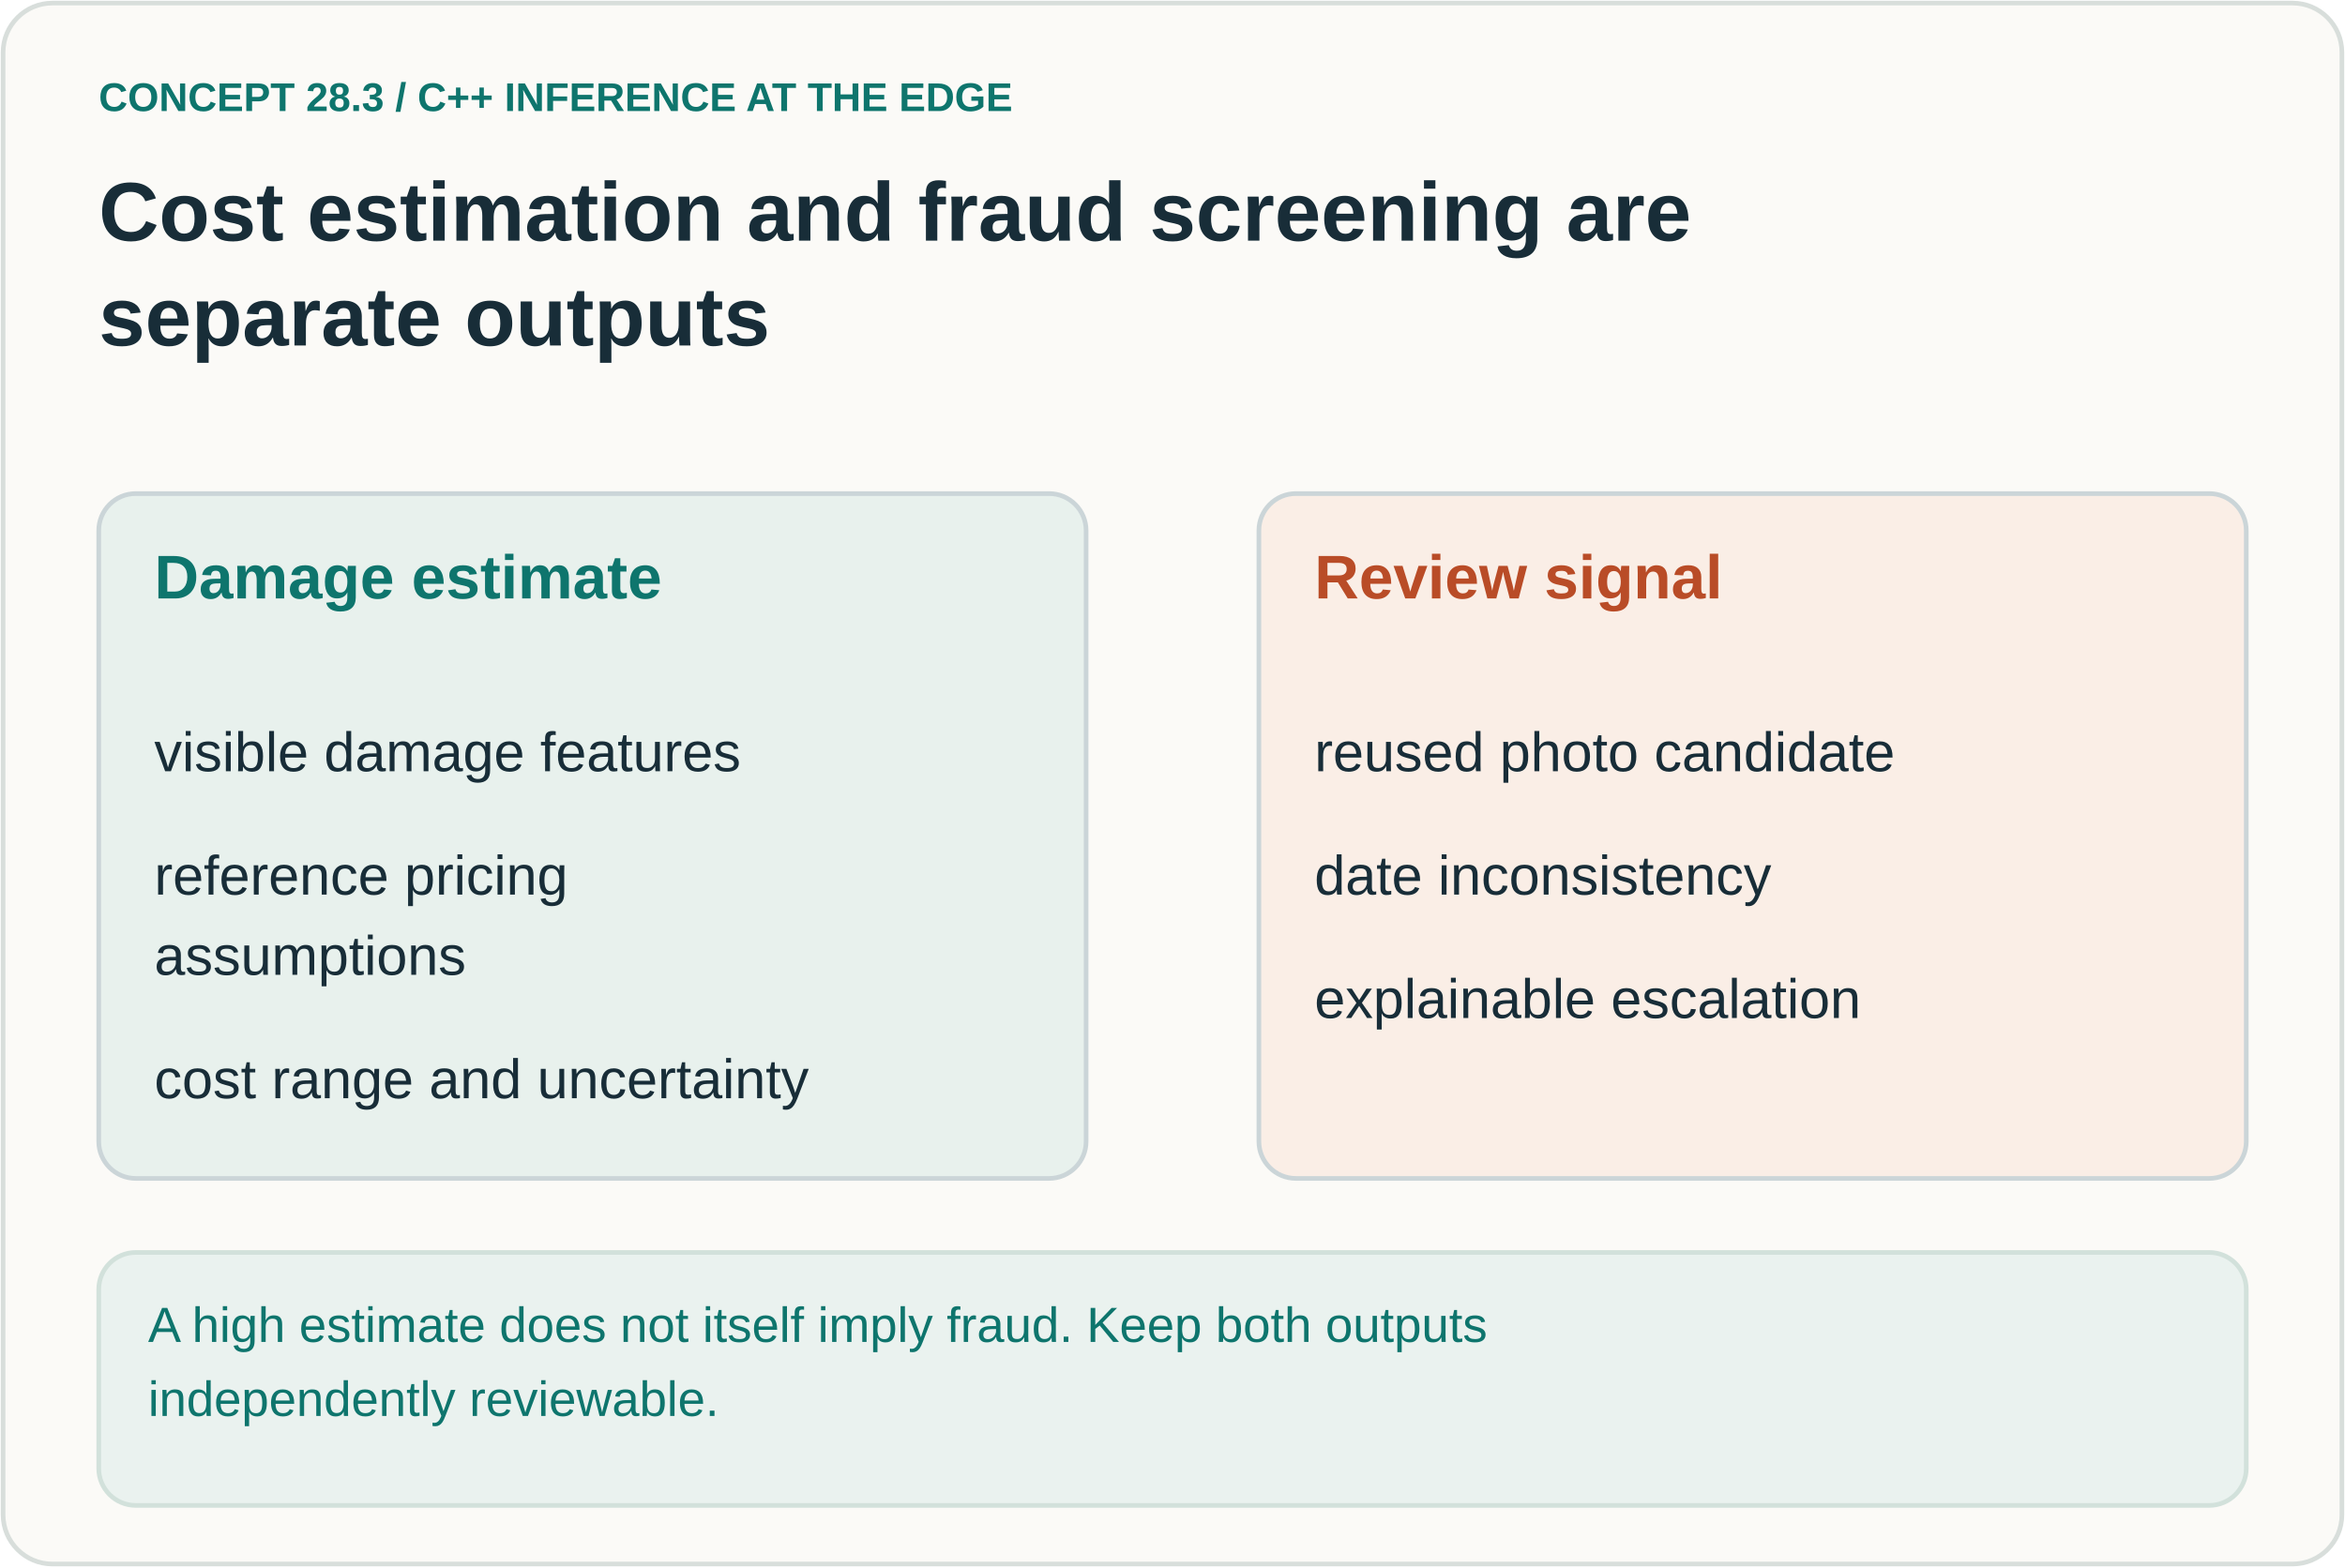
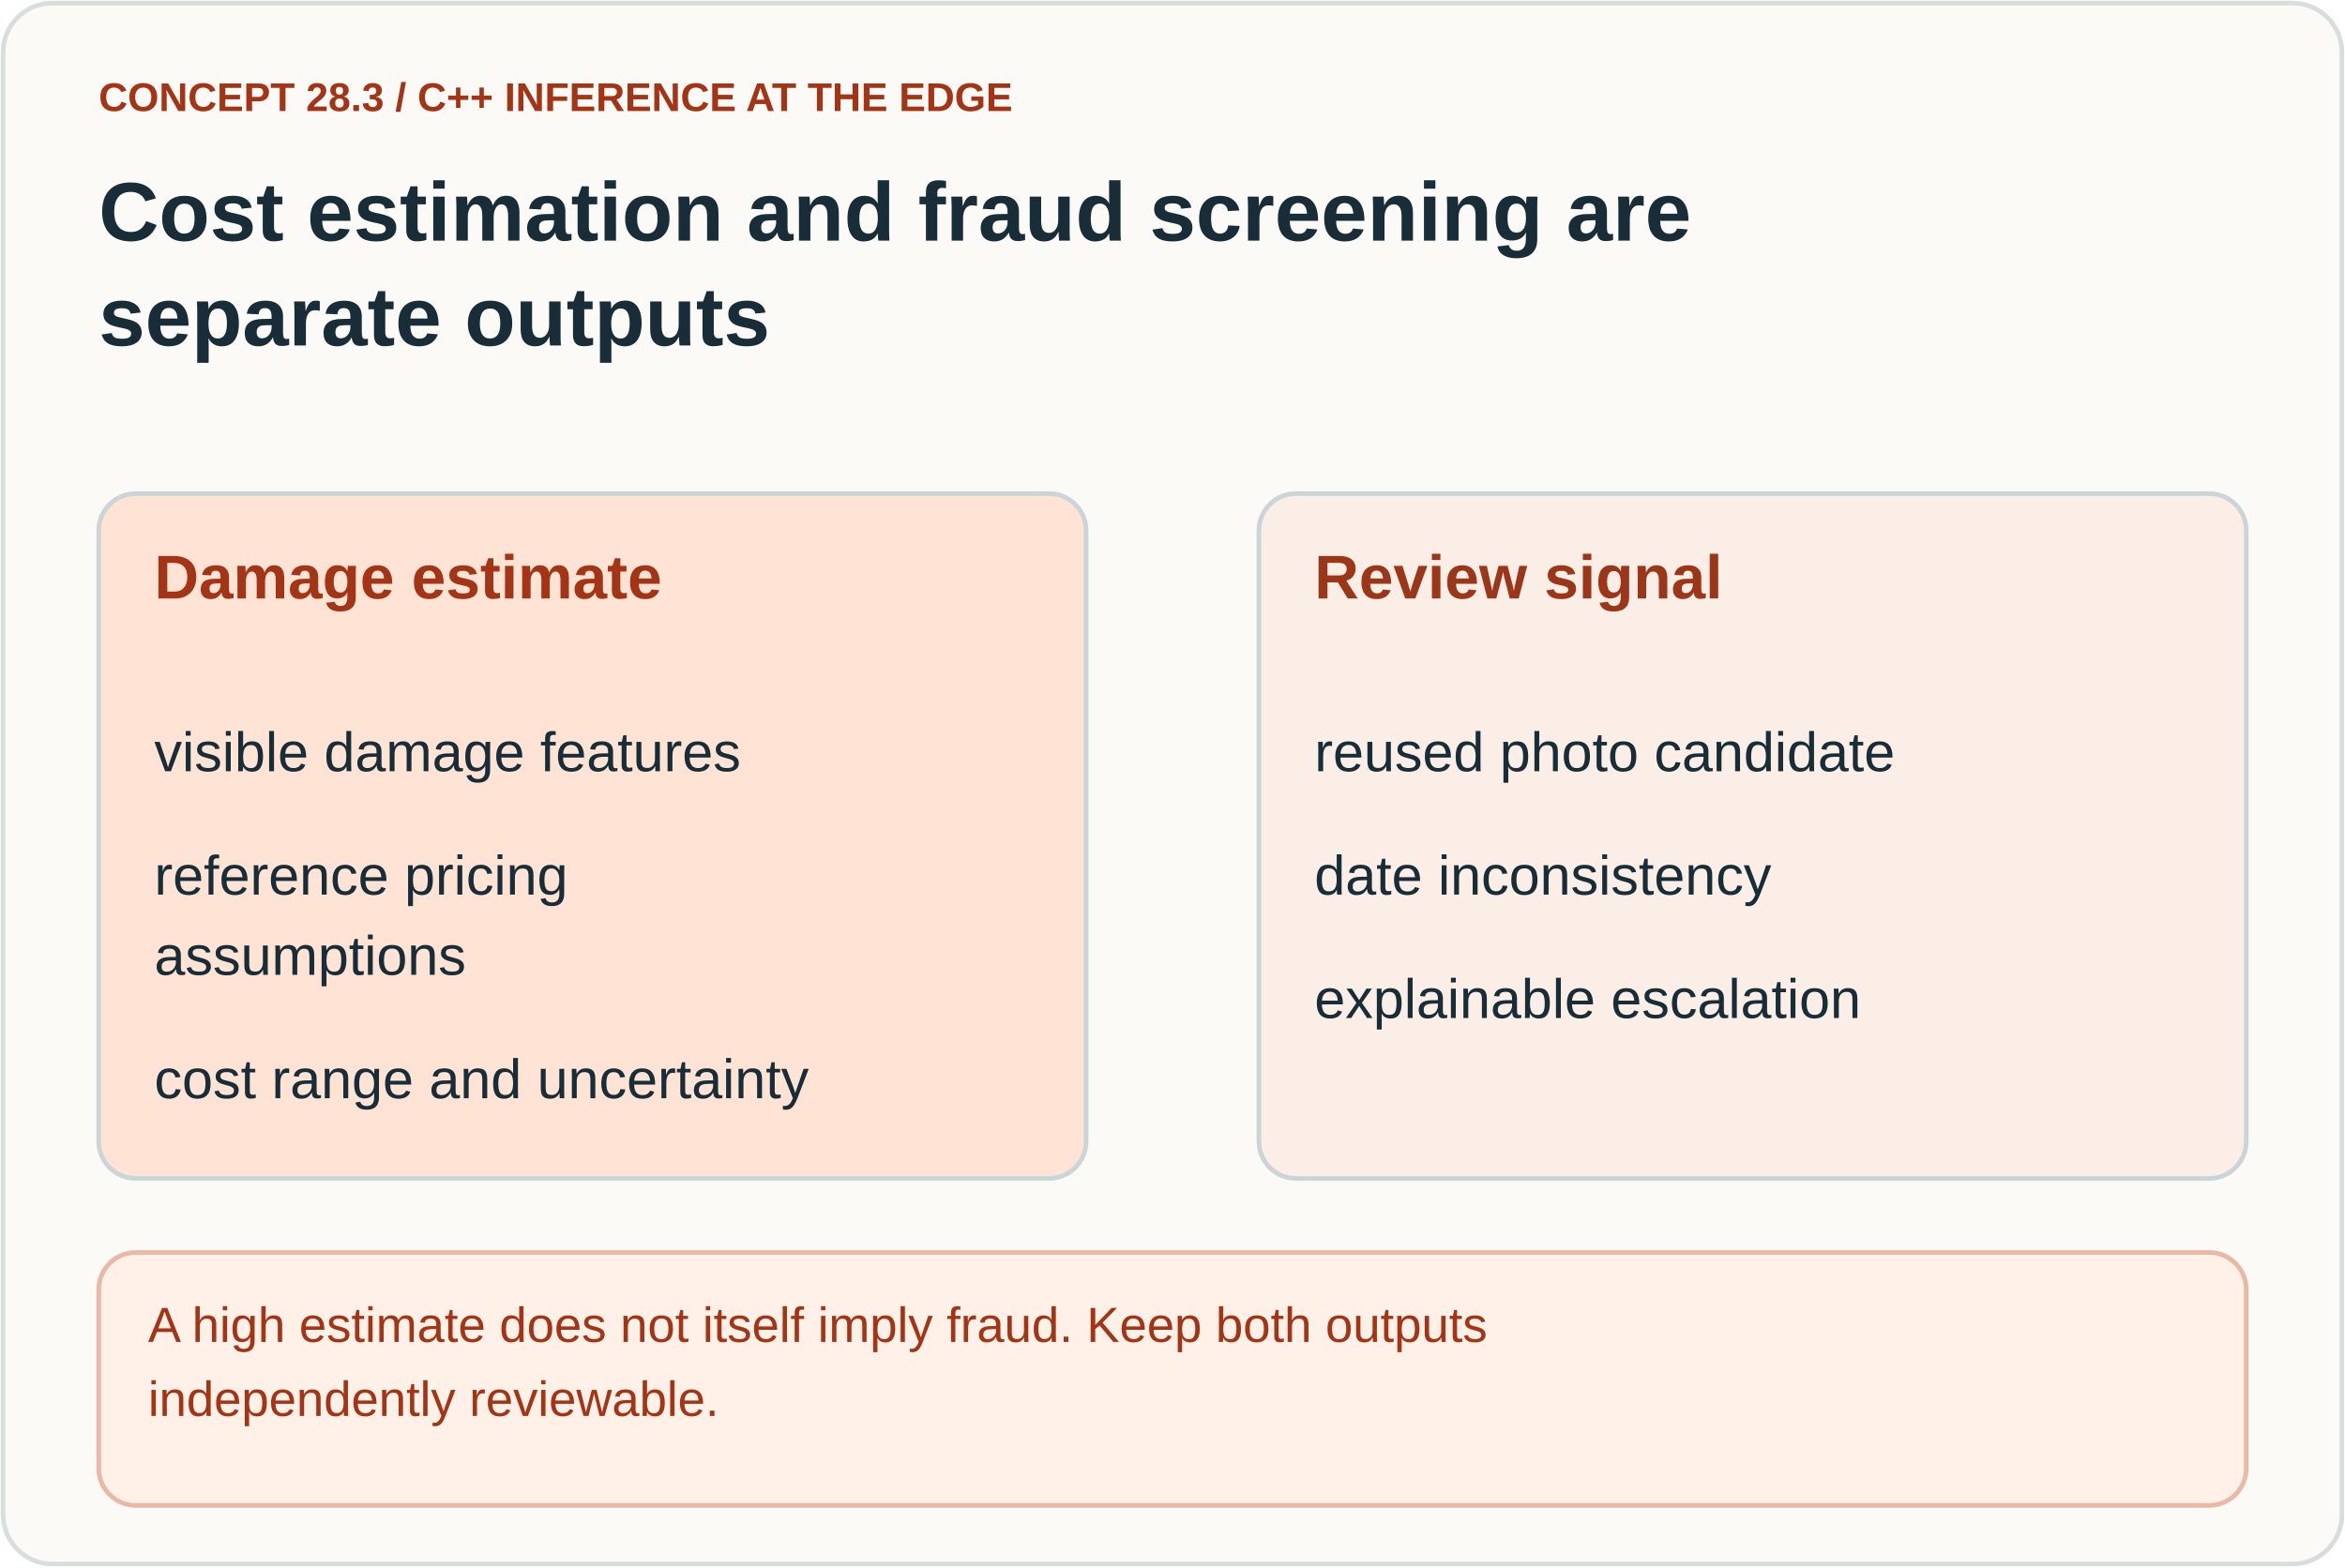
<svg xmlns="http://www.w3.org/2000/svg" width="760" height="508" viewBox="0 0 760 508" role="img" aria-labelledby="title desc">
  <defs>
    <marker id="arrow" viewBox="0 0 10 10" refX="9" refY="5" markerWidth="6" markerHeight="6" orient="auto-start-reverse">
      <path d="M0 0 L10 5 L0 10 Z" fill="#738993" />
    </marker>
  </defs>
  <g font-family="Arial, Helvetica, sans-serif">
    <rect x="1" y="1" width="758" height="506" rx="16" fill="#fbfaf7" stroke="#d8dedb" stroke-width="1.5" />
-     <text x="32" y="36" font-size="13" fill="#0e756d" font-weight="700" text-anchor="start">CONCEPT 28.3  /  C++ INFERENCE AT THE EDGE</text>
+     <text x="32" y="36" font-size="13" fill="#a33516" font-weight="700" text-anchor="start">CONCEPT 28.3  /  C++ INFERENCE AT THE EDGE</text>
    <text x="32" y="78" font-size="27" fill="#182d38" font-weight="600" text-anchor="start">Cost estimation and fraud screening are</text>
    <text x="32" y="112" font-size="27" fill="#182d38" font-weight="600" text-anchor="start">separate outputs</text>
-     <rect x="32" y="160" width="320" height="222" rx="12" fill="#e8f1ed" stroke="#cbd5d8" stroke-width="1.5" />
-     <text x="50" y="194" font-size="20" fill="#0e756d" font-weight="600" text-anchor="start">Damage estimate</text>
+     <rect x="32" y="160" width="320" height="222" rx="12" fill="#ffe4d6" stroke="#cbd5d8" stroke-width="1.5" />
+     <text x="50" y="194" font-size="20" fill="#a33516" font-weight="600" text-anchor="start">Damage estimate</text>
    <text x="50" y="250" font-size="18" fill="#182d38" font-weight="400" text-anchor="start">visible damage features</text>
    <text x="50" y="290" font-size="18" fill="#182d38" font-weight="400" text-anchor="start">reference pricing</text>
    <text x="50" y="316" font-size="18" fill="#182d38" font-weight="400" text-anchor="start">assumptions</text>
    <text x="50" y="356" font-size="18" fill="#182d38" font-weight="400" text-anchor="start">cost range and uncertainty</text>
    <rect x="408" y="160" width="320" height="222" rx="12" fill="#faeee6" stroke="#cbd5d8" stroke-width="1.5" />
-     <text x="426" y="194" font-size="20" fill="#b94c27" font-weight="600" text-anchor="start">Review signal</text>
+     <text x="426" y="194" font-size="20" fill="#9c3619" font-weight="600" text-anchor="start">Review signal</text>
    <text x="426" y="250" font-size="18" fill="#182d38" font-weight="400" text-anchor="start">reused photo candidate</text>
    <text x="426" y="290" font-size="18" fill="#182d38" font-weight="400" text-anchor="start">date inconsistency</text>
    <text x="426" y="330" font-size="18" fill="#182d38" font-weight="400" text-anchor="start">explainable escalation</text>
-     <rect x="32" y="406" width="696" height="82" rx="12" fill="#eaf2ef" stroke="#d2e1db" stroke-width="1.5" />
-     <text x="48" y="435" font-size="16" fill="#0e756d" font-weight="400" text-anchor="start">A high estimate does not itself imply fraud. Keep both outputs</text>
-     <text x="48" y="459" font-size="16" fill="#0e756d" font-weight="400" text-anchor="start">independently reviewable.</text>
+     <rect x="32" y="406" width="696" height="82" rx="12" fill="#fff0e8" stroke="#e9b9a5" stroke-width="1.5" />
+     <text x="48" y="435" font-size="16" fill="#a33516" font-weight="400" text-anchor="start">A high estimate does not itself imply fraud. Keep both outputs</text>
+     <text x="48" y="459" font-size="16" fill="#a33516" font-weight="400" text-anchor="start">independently reviewable.</text>
  </g>
</svg>
